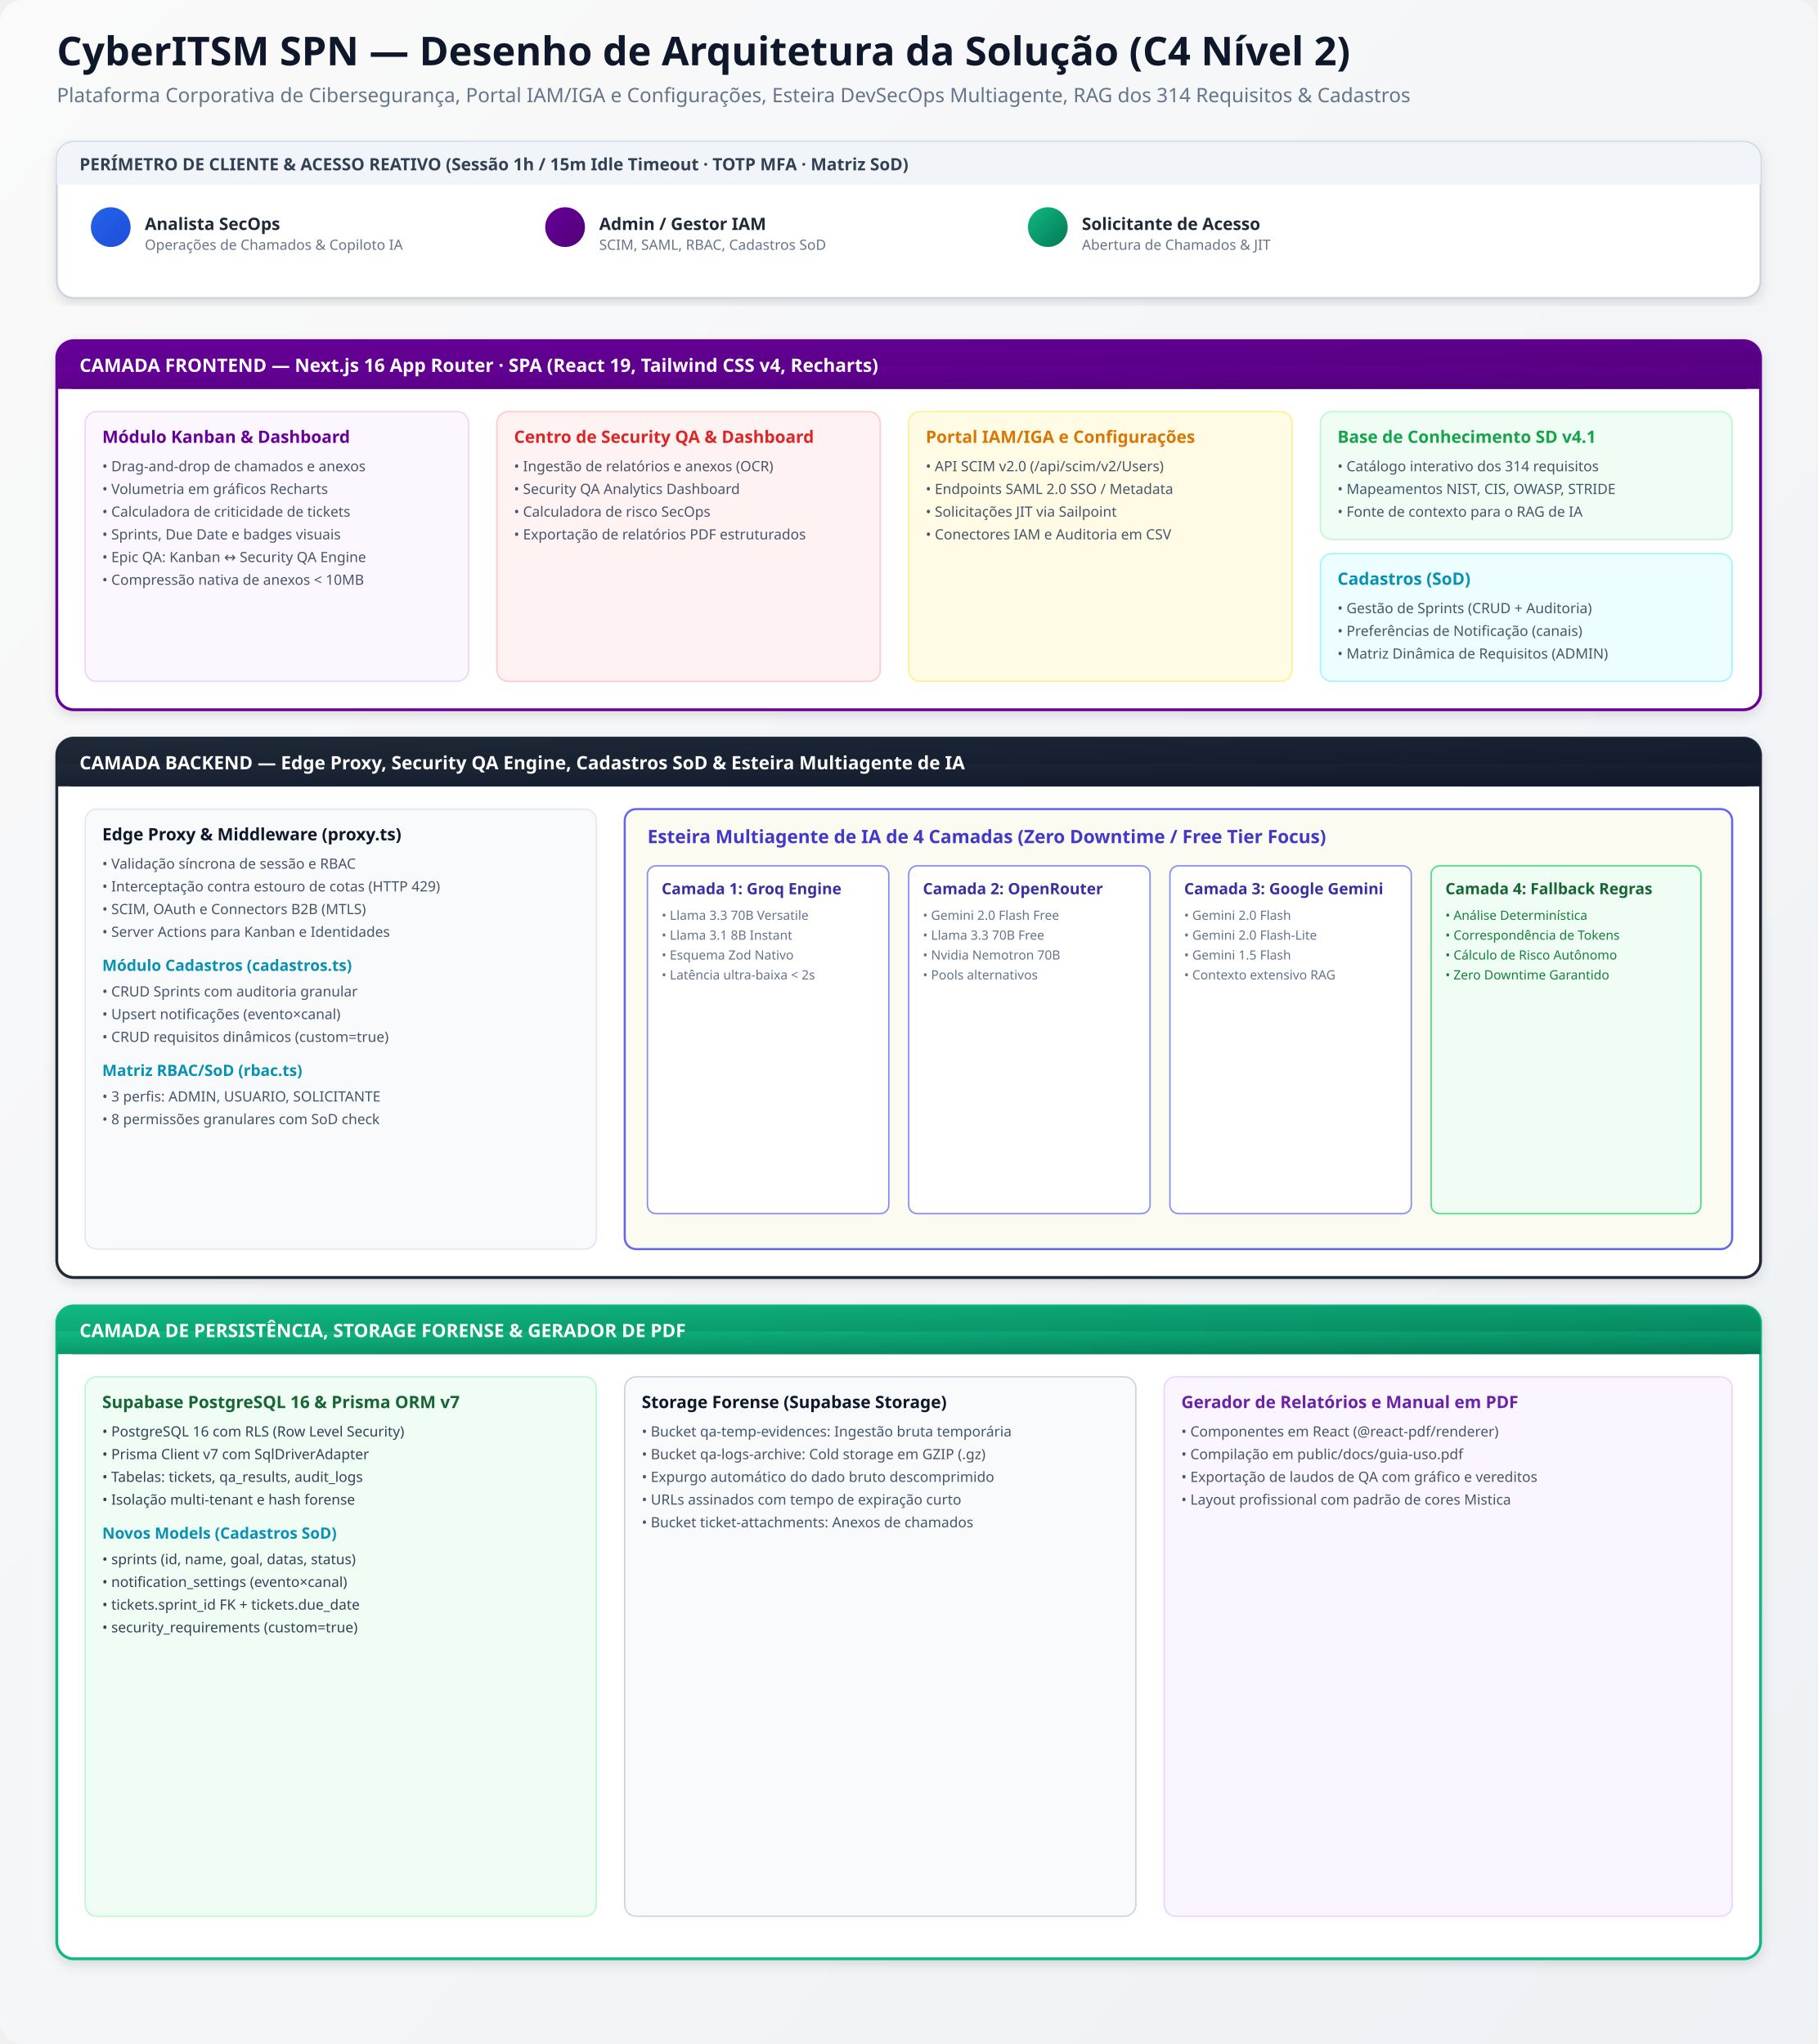
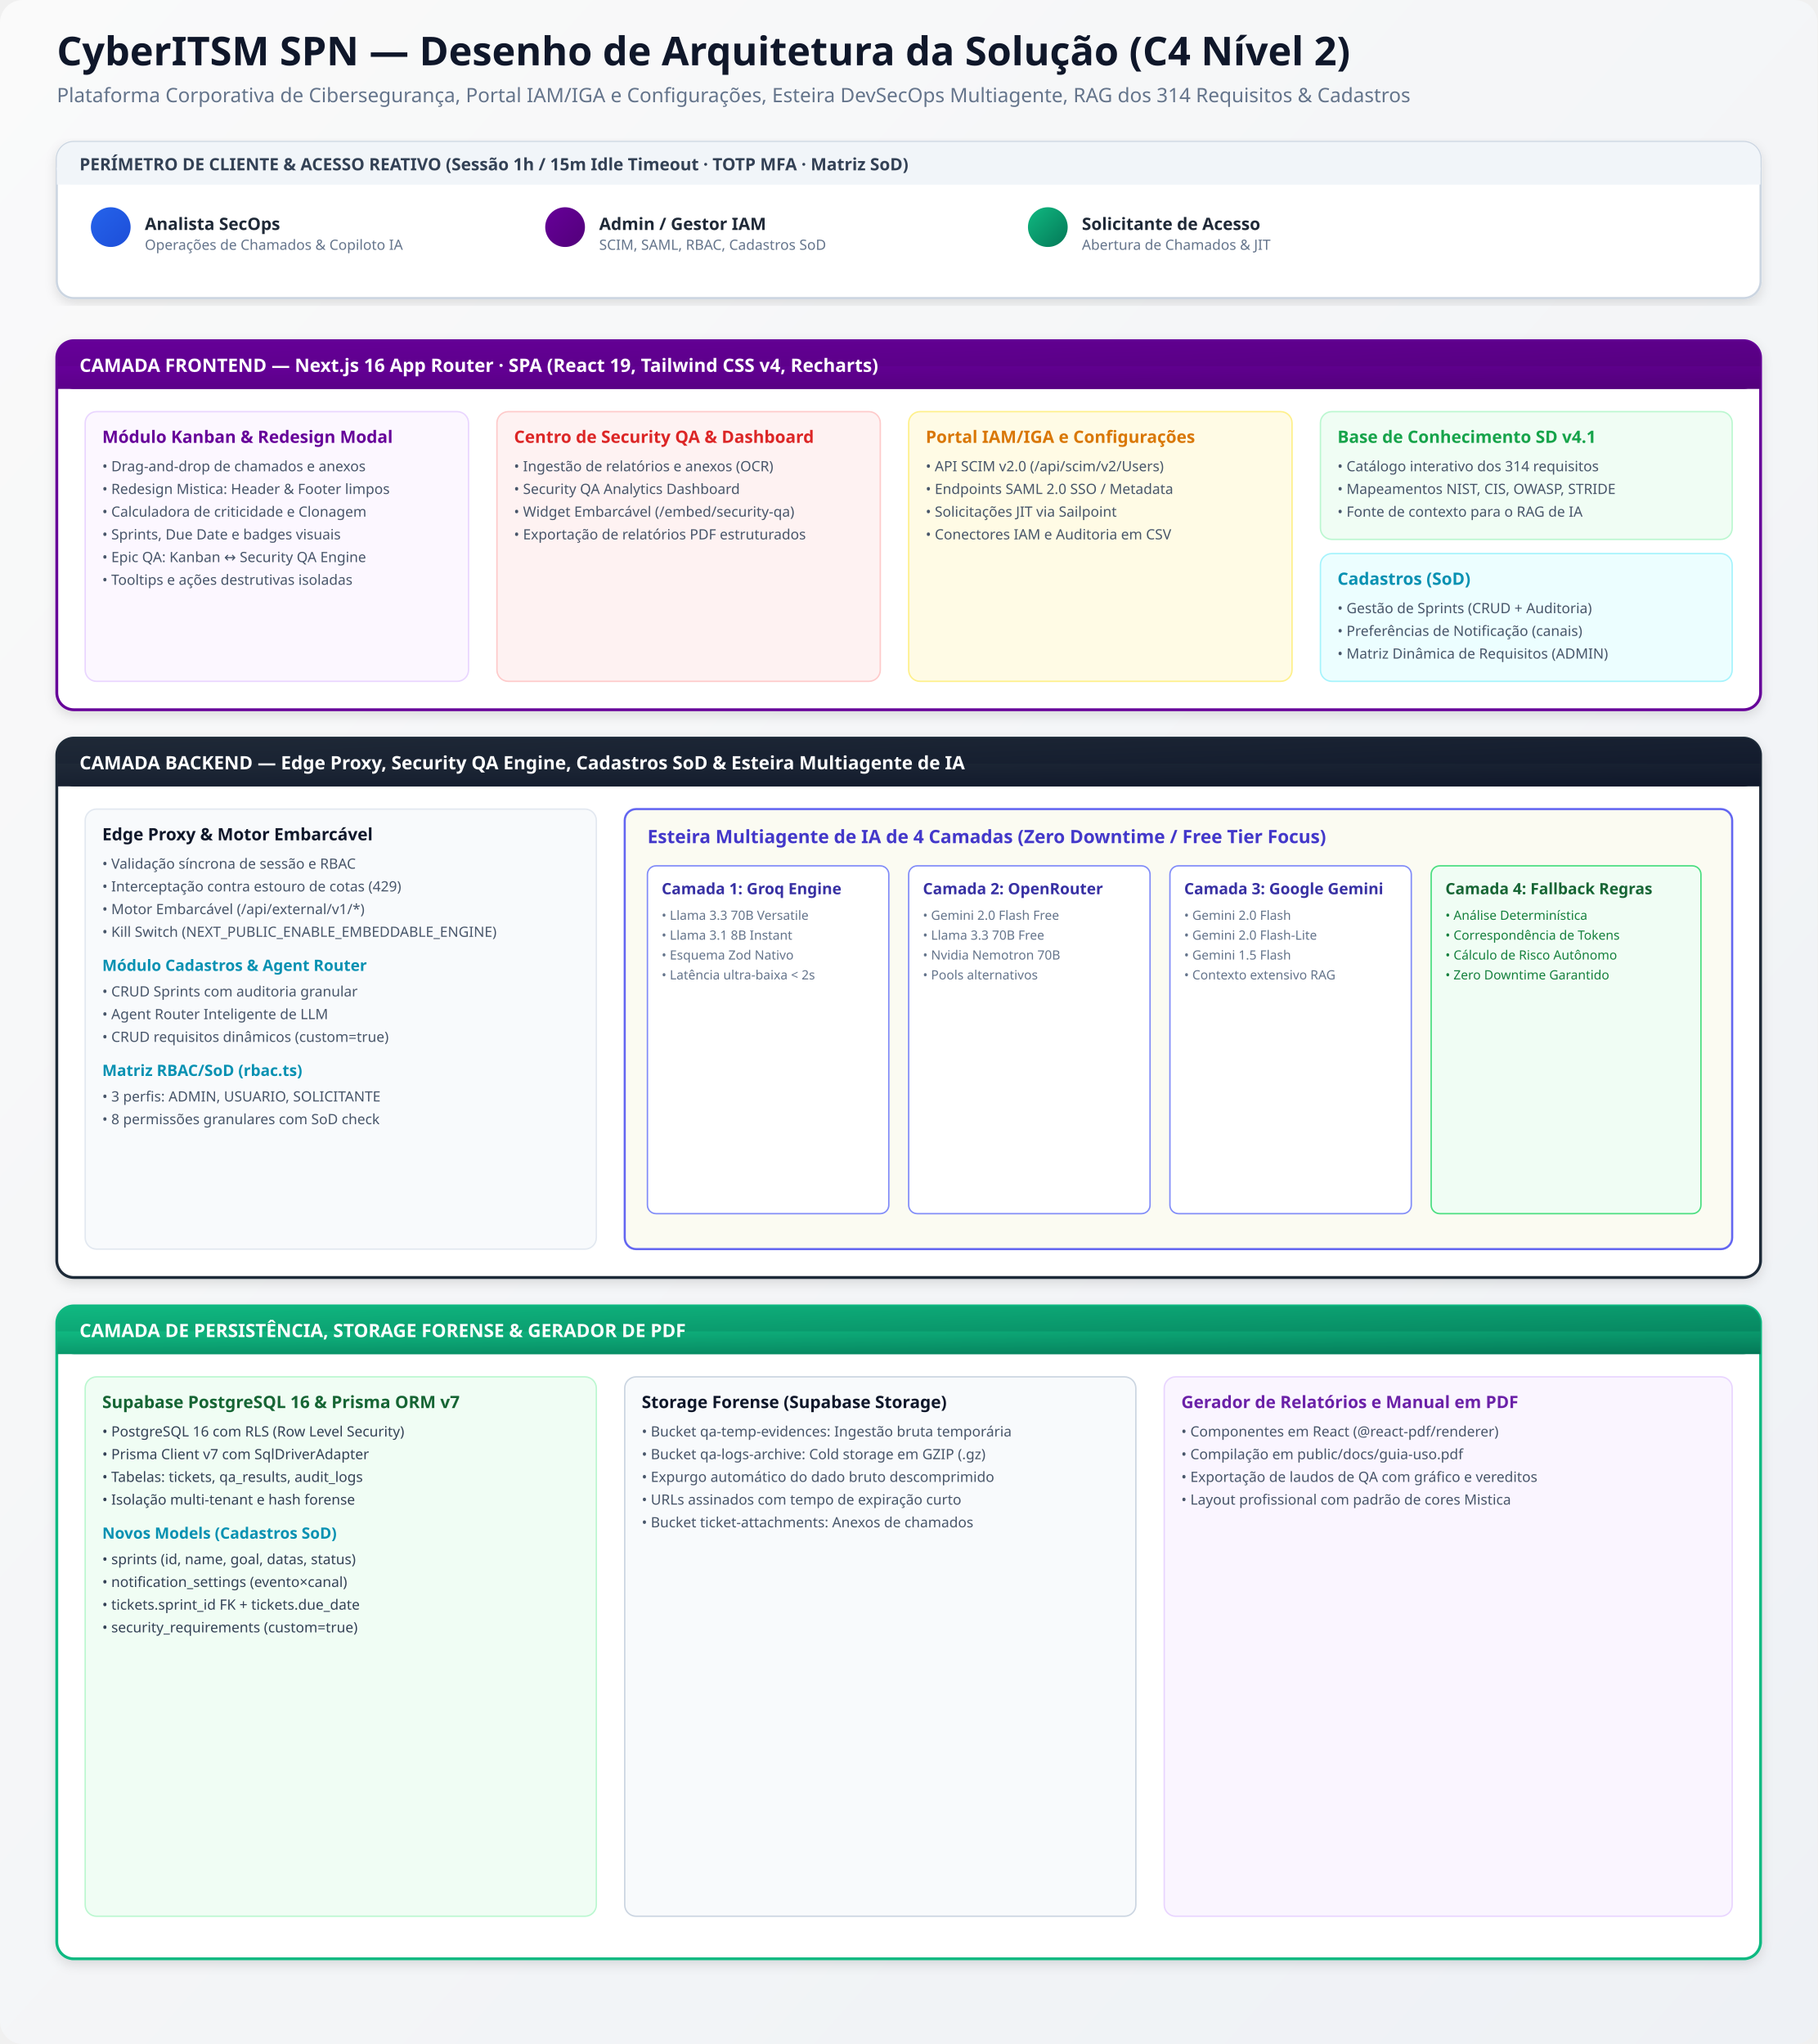
<svg xmlns="http://www.w3.org/2000/svg" viewBox="0 0 1280 1440" width="100%" height="100%">
  <defs>
    <linearGradient id="bg" x1="0%" y1="0%" x2="100%" y2="100%">
      <stop offset="0%" stop-color="#fafafa" />
      <stop offset="100%" stop-color="#eef1f5" />
    </linearGradient>
    <linearGradient id="gUser" x1="0%" y1="0%" x2="100%" y2="100%">
      <stop offset="0%" stop-color="#2563eb" />
      <stop offset="100%" stop-color="#1d4ed8" />
    </linearGradient>
    <linearGradient id="gMistica" x1="0%" y1="0%" x2="100%" y2="100%">
      <stop offset="0%" stop-color="#660099" />
      <stop offset="100%" stop-color="#52007a" />
    </linearGradient>
    <linearGradient id="gVercel" x1="0%" y1="0%" x2="100%" y2="100%">
      <stop offset="0%" stop-color="#1f2937" />
      <stop offset="100%" stop-color="#0f172a" />
    </linearGradient>
    <linearGradient id="gAI" x1="0%" y1="0%" x2="100%" y2="100%">
      <stop offset="0%" stop-color="#4f46e5" />
      <stop offset="100%" stop-color="#3730a3" />
    </linearGradient>
    <linearGradient id="gQA" x1="0%" y1="0%" x2="100%" y2="100%">
      <stop offset="0%" stop-color="#dc2626" />
      <stop offset="100%" stop-color="#991b1b" />
    </linearGradient>
    <linearGradient id="gSupabase" x1="0%" y1="0%" x2="100%" y2="100%">
      <stop offset="0%" stop-color="#10b981" />
      <stop offset="100%" stop-color="#047857" />
    </linearGradient>
    <linearGradient id="gIam" x1="0%" y1="0%" x2="100%" y2="100%">
      <stop offset="0%" stop-color="#f59e0b" />
      <stop offset="100%" stop-color="#d97706" />
    </linearGradient>
    <linearGradient id="gSoD" x1="0%" y1="0%" x2="100%" y2="100%">
      <stop offset="0%" stop-color="#0891b2" />
      <stop offset="100%" stop-color="#0e7490" />
    </linearGradient>
    <marker id="arrow" viewBox="0 0 10 10" refX="7" refY="5" markerWidth="6" markerHeight="6" orient="auto">
      <path d="M 0 0 L 10 5 L 0 10 z" fill="#64748b" />
    </marker>
    <filter id="shadow" x="-5%" y="-5%" width="110%" height="110%">
      <feDropShadow dx="0" dy="3" stdDeviation="4" flood-color="#000" flood-opacity="0.12" />
    </filter>
  </defs>
  <rect width="1280" height="1440" fill="url(#bg)" rx="16" />
  <text x="40" y="46" font-family="'Outfit','Segoe UI',sans-serif" font-size="28" font-weight="bold" fill="#0f172a">CyberITSM SPN — Desenho de Arquitetura da Solução (C4 Nível 2)</text>
  <text x="40" y="72" font-family="'Outfit','Segoe UI',sans-serif" font-size="14" fill="#64748b">Plataforma Corporativa de Cibersegurança, Portal IAM/IGA e Configurações, Esteira DevSecOps Multiagente, RAG dos 314 Requisitos &amp; Cadastros</text>
  <g transform="translate(40,100)">
    <rect width="1200" height="110" rx="12" fill="#ffffff" stroke="#cbd5e1" stroke-width="1.5" filter="url(#shadow)" />
    <rect x="0" y="0" width="1200" height="30" rx="12" fill="#f1f5f9" />
    <rect x="0" y="18" width="1200" height="12" fill="#f1f5f9" />
    <text x="16" y="20" font-family="'Outfit',sans-serif" font-size="12" font-weight="bold" fill="#334155">PERÍMETRO DE CLIENTE &amp; ACESSO REATIVO (Sessão 1h / 15m Idle Timeout · TOTP MFA · Matriz SoD)</text>
    <g transform="translate(20,42)">
      <circle cx="18" cy="18" r="14" fill="url(#gUser)" />
      <text x="42" y="20" font-family="'Outfit',sans-serif" font-size="12" font-weight="bold" fill="#1f2937">Analista SecOps</text>
      <text x="42" y="34" font-family="'Outfit',sans-serif" font-size="10" fill="#64748b">Operações de Chamados &amp; Copiloto IA</text>
    </g>
    <g transform="translate(340,42)">
      <circle cx="18" cy="18" r="14" fill="url(#gMistica)" />
      <text x="42" y="20" font-family="'Outfit',sans-serif" font-size="12" font-weight="bold" fill="#1f2937">Admin / Gestor IAM</text>
      <text x="42" y="34" font-family="'Outfit',sans-serif" font-size="10" fill="#64748b">SCIM, SAML, RBAC, Cadastros SoD</text>
    </g>
    <g transform="translate(680,42)">
      <circle cx="18" cy="18" r="14" fill="url(#gSupabase)" />
      <text x="42" y="20" font-family="'Outfit',sans-serif" font-size="12" font-weight="bold" fill="#1f2937">Solicitante de Acesso</text>
      <text x="42" y="34" font-family="'Outfit',sans-serif" font-size="10" fill="#64748b">Abertura de Chamados &amp; JIT</text>
    </g>
  </g>
  <g transform="translate(40,240)">
    <rect width="1200" height="260" rx="12" fill="#ffffff" stroke="#660099" stroke-width="2" filter="url(#shadow)" />
    <rect width="1200" height="34" rx="12" fill="url(#gMistica)" />
    <rect y="18" width="1200" height="16" fill="url(#gMistica)" />
    <text x="16" y="22" font-family="'Outfit',sans-serif" font-size="13" font-weight="bold" fill="#ffffff">CAMADA FRONTEND — Next.js 16 App Router · SPA (React 19, Tailwind CSS v4, Recharts)</text>
    <g transform="translate(20,50)">
      <rect width="270" height="190" rx="8" fill="#fcf7ff" stroke="#e9d5ff" />
-       <text x="12" y="22" font-family="'Outfit',sans-serif" font-size="12" font-weight="bold" fill="#660099">Módulo Kanban &amp; Dashboard</text>
+       <text x="12" y="22" font-family="'Outfit',sans-serif" font-size="12" font-weight="bold" fill="#660099">Módulo Kanban &amp; Redesign Modal</text>
      <text x="12" y="42" font-family="'Outfit',sans-serif" font-size="10" fill="#475569">• Drag-and-drop de chamados e anexos</text>
-       <text x="12" y="58" font-family="'Outfit',sans-serif" font-size="10" fill="#475569">• Volumetria em gráficos Recharts</text>
-       <text x="12" y="74" font-family="'Outfit',sans-serif" font-size="10" fill="#475569">• Calculadora de criticidade de tickets</text>
+       <text x="12" y="58" font-family="'Outfit',sans-serif" font-size="10" fill="#475569">• Redesign Mistica: Header &amp; Footer limpos</text>
+       <text x="12" y="74" font-family="'Outfit',sans-serif" font-size="10" fill="#475569">• Calculadora de criticidade e Clonagem</text>
      <text x="12" y="90" font-family="'Outfit',sans-serif" font-size="10" fill="#475569">• Sprints, Due Date e badges visuais</text>
      <text x="12" y="106" font-family="'Outfit',sans-serif" font-size="10" fill="#475569">• Epic QA: Kanban ↔ Security QA Engine</text>
-       <text x="12" y="122" font-family="'Outfit',sans-serif" font-size="10" fill="#475569">• Compressão nativa de anexos &lt; 10MB</text>
+       <text x="12" y="122" font-family="'Outfit',sans-serif" font-size="10" fill="#475569">• Tooltips e ações destrutivas isoladas</text>
    </g>
    <g transform="translate(310,50)">
      <rect width="270" height="190" rx="8" fill="#fef2f2" stroke="#fecaca" />
      <text x="12" y="22" font-family="'Outfit',sans-serif" font-size="12" font-weight="bold" fill="#dc2626">Centro de Security QA &amp; Dashboard</text>
      <text x="12" y="42" font-family="'Outfit',sans-serif" font-size="10" fill="#475569">• Ingestão de relatórios e anexos (OCR)</text>
      <text x="12" y="58" font-family="'Outfit',sans-serif" font-size="10" fill="#475569">• Security QA Analytics Dashboard</text>
-       <text x="12" y="74" font-family="'Outfit',sans-serif" font-size="10" fill="#475569">• Calculadora de risco SecOps</text>
+       <text x="12" y="74" font-family="'Outfit',sans-serif" font-size="10" fill="#475569">• Widget Embarcável (/embed/security-qa)</text>
      <text x="12" y="90" font-family="'Outfit',sans-serif" font-size="10" fill="#475569">• Exportação de relatórios PDF estruturados</text>
    </g>
    <g transform="translate(600,50)">
      <rect width="270" height="190" rx="8" fill="#fffbe5" stroke="#fef08a" />
      <text x="12" y="22" font-family="'Outfit',sans-serif" font-size="12" font-weight="bold" fill="#d97706">Portal IAM/IGA e Configurações</text>
      <text x="12" y="42" font-family="'Outfit',sans-serif" font-size="10" fill="#475569">• API SCIM v2.0 (/api/scim/v2/Users)</text>
      <text x="12" y="58" font-family="'Outfit',sans-serif" font-size="10" fill="#475569">• Endpoints SAML 2.0 SSO / Metadata</text>
      <text x="12" y="74" font-family="'Outfit',sans-serif" font-size="10" fill="#475569">• Solicitações JIT via Sailpoint</text>
      <text x="12" y="90" font-family="'Outfit',sans-serif" font-size="10" fill="#475569">• Conectores IAM e Auditoria em CSV</text>
    </g>
    <g transform="translate(890,50)">
      <rect width="290" height="90" rx="8" fill="#f0fdf4" stroke="#bbf7d0" />
      <text x="12" y="22" font-family="'Outfit',sans-serif" font-size="12" font-weight="bold" fill="#16a34a">Base de Conhecimento SD v4.1</text>
      <text x="12" y="42" font-family="'Outfit',sans-serif" font-size="10" fill="#475569">• Catálogo interativo dos 314 requisitos</text>
      <text x="12" y="58" font-family="'Outfit',sans-serif" font-size="10" fill="#475569">• Mapeamentos NIST, CIS, OWASP, STRIDE</text>
      <text x="12" y="74" font-family="'Outfit',sans-serif" font-size="10" fill="#475569">• Fonte de contexto para o RAG de IA</text>
    </g>
    <g transform="translate(890,150)">
      <rect width="290" height="90" rx="8" fill="#ecfeff" stroke="#a5f3fc" />
      <text x="12" y="22" font-family="'Outfit',sans-serif" font-size="12" font-weight="bold" fill="#0891b2">Cadastros (SoD)</text>
      <text x="12" y="42" font-family="'Outfit',sans-serif" font-size="10" fill="#475569">• Gestão de Sprints (CRUD + Auditoria)</text>
      <text x="12" y="58" font-family="'Outfit',sans-serif" font-size="10" fill="#475569">• Preferências de Notificação (canais)</text>
      <text x="12" y="74" font-family="'Outfit',sans-serif" font-size="10" fill="#475569">• Matriz Dinâmica de Requisitos (ADMIN)</text>
    </g>
  </g>
  <g transform="translate(40,520)">
    <rect width="1200" height="380" rx="12" fill="#ffffff" stroke="#1f2937" stroke-width="2" filter="url(#shadow)" />
    <rect width="1200" height="34" rx="12" fill="url(#gVercel)" />
    <rect y="18" width="1200" height="16" fill="url(#gVercel)" />
    <text x="16" y="22" font-family="'Outfit',sans-serif" font-size="13" font-weight="bold" fill="#ffffff">CAMADA BACKEND — Edge Proxy, Security QA Engine, Cadastros SoD &amp; Esteira Multiagente de IA</text>
    <g transform="translate(20,50)">
      <rect width="360" height="310" rx="8" fill="#f8fafc" stroke="#e2e8f0" />
-       <text x="12" y="22" font-family="'Outfit',sans-serif" font-size="12" font-weight="bold" fill="#0f172a">Edge Proxy &amp; Middleware (proxy.ts)</text>
+       <text x="12" y="22" font-family="'Outfit',sans-serif" font-size="12" font-weight="bold" fill="#0f172a">Edge Proxy &amp; Motor Embarcável</text>
      <text x="12" y="42" font-family="'Outfit',sans-serif" font-size="10" fill="#475569">• Validação síncrona de sessão e RBAC</text>
-       <text x="12" y="58" font-family="'Outfit',sans-serif" font-size="10" fill="#475569">• Interceptação contra estouro de cotas (HTTP 429)</text>
-       <text x="12" y="74" font-family="'Outfit',sans-serif" font-size="10" fill="#475569">• SCIM, OAuth e Connectors B2B (MTLS)</text>
-       <text x="12" y="90" font-family="'Outfit',sans-serif" font-size="10" fill="#475569">• Server Actions para Kanban e Identidades</text>
-       <text x="12" y="114" font-family="'Outfit',sans-serif" font-size="11" font-weight="bold" fill="#0891b2">Módulo Cadastros (cadastros.ts)</text>
+       <text x="12" y="58" font-family="'Outfit',sans-serif" font-size="10" fill="#475569">• Interceptação contra estouro de cotas (429)</text>
+       <text x="12" y="74" font-family="'Outfit',sans-serif" font-size="10" fill="#475569">• Motor Embarcável (/api/external/v1/*)</text>
+       <text x="12" y="90" font-family="'Outfit',sans-serif" font-size="10" fill="#475569">• Kill Switch (NEXT_PUBLIC_ENABLE_EMBEDDABLE_ENGINE)</text>
+       <text x="12" y="114" font-family="'Outfit',sans-serif" font-size="11" font-weight="bold" fill="#0891b2">Módulo Cadastros &amp; Agent Router</text>
      <text x="12" y="132" font-family="'Outfit',sans-serif" font-size="10" fill="#475569">• CRUD Sprints com auditoria granular</text>
-       <text x="12" y="148" font-family="'Outfit',sans-serif" font-size="10" fill="#475569">• Upsert notificações (evento×canal)</text>
+       <text x="12" y="148" font-family="'Outfit',sans-serif" font-size="10" fill="#475569">• Agent Router Inteligente de LLM</text>
      <text x="12" y="164" font-family="'Outfit',sans-serif" font-size="10" fill="#475569">• CRUD requisitos dinâmicos (custom=true)</text>
      <text x="12" y="188" font-family="'Outfit',sans-serif" font-size="11" font-weight="bold" fill="#0891b2">Matriz RBAC/SoD (rbac.ts)</text>
      <text x="12" y="206" font-family="'Outfit',sans-serif" font-size="10" fill="#475569">• 3 perfis: ADMIN, USUARIO, SOLICITANTE</text>
      <text x="12" y="222" font-family="'Outfit',sans-serif" font-size="10" fill="#475569">• 8 permissões granulares com SoD check</text>
    </g>
    <g transform="translate(400,50)">
      <rect width="780" height="310" rx="8" fill="#eeefbe" fill-opacity="0.2" stroke="#6366f1" stroke-width="1.5" />
      <text x="16" y="24" font-family="'Outfit',sans-serif" font-size="13" font-weight="bold" fill="#4338ca">Esteira Multiagente de IA de 4 Camadas (Zero Downtime / Free Tier Focus)</text>
      <g transform="translate(16,40)">
        <rect width="170" height="245" rx="6" fill="#ffffff" stroke="#818cf8" />
        <text x="10" y="20" font-family="'Outfit',sans-serif" font-size="11" font-weight="bold" fill="#3730a3">Camada 1: Groq Engine</text>
        <text x="10" y="38" font-family="'Outfit',sans-serif" font-size="9" fill="#64748b">• Llama 3.3 70B Versatile</text>
        <text x="10" y="52" font-family="'Outfit',sans-serif" font-size="9" fill="#64748b">• Llama 3.1 8B Instant</text>
        <text x="10" y="66" font-family="'Outfit',sans-serif" font-size="9" fill="#64748b">• Esquema Zod Nativo</text>
        <text x="10" y="80" font-family="'Outfit',sans-serif" font-size="9" fill="#64748b">• Latência ultra-baixa &lt; 2s</text>
      </g>
      <g transform="translate(200,40)">
        <rect width="170" height="245" rx="6" fill="#ffffff" stroke="#818cf8" />
        <text x="10" y="20" font-family="'Outfit',sans-serif" font-size="11" font-weight="bold" fill="#3730a3">Camada 2: OpenRouter</text>
        <text x="10" y="38" font-family="'Outfit',sans-serif" font-size="9" fill="#64748b">• Gemini 2.0 Flash Free</text>
        <text x="10" y="52" font-family="'Outfit',sans-serif" font-size="9" fill="#64748b">• Llama 3.3 70B Free</text>
        <text x="10" y="66" font-family="'Outfit',sans-serif" font-size="9" fill="#64748b">• Nvidia Nemotron 70B</text>
        <text x="10" y="80" font-family="'Outfit',sans-serif" font-size="9" fill="#64748b">• Pools alternativos</text>
      </g>
      <g transform="translate(384,40)">
        <rect width="170" height="245" rx="6" fill="#ffffff" stroke="#818cf8" />
        <text x="10" y="20" font-family="'Outfit',sans-serif" font-size="11" font-weight="bold" fill="#3730a3">Camada 3: Google Gemini</text>
        <text x="10" y="38" font-family="'Outfit',sans-serif" font-size="9" fill="#64748b">• Gemini 2.0 Flash</text>
        <text x="10" y="52" font-family="'Outfit',sans-serif" font-size="9" fill="#64748b">• Gemini 2.0 Flash-Lite</text>
        <text x="10" y="66" font-family="'Outfit',sans-serif" font-size="9" fill="#64748b">• Gemini 1.5 Flash</text>
        <text x="10" y="80" font-family="'Outfit',sans-serif" font-size="9" fill="#64748b">• Contexto extensivo RAG</text>
      </g>
      <g transform="translate(568,40)">
        <rect width="190" height="245" rx="6" fill="#f0fdf4" stroke="#4ade80" />
        <text x="10" y="20" font-family="'Outfit',sans-serif" font-size="11" font-weight="bold" fill="#166534">Camada 4: Fallback Regras</text>
        <text x="10" y="38" font-family="'Outfit',sans-serif" font-size="9" fill="#15803d">• Análise Determinística</text>
        <text x="10" y="52" font-family="'Outfit',sans-serif" font-size="9" fill="#15803d">• Correspondência de Tokens</text>
        <text x="10" y="66" font-family="'Outfit',sans-serif" font-size="9" fill="#15803d">• Cálculo de Risco Autônomo</text>
        <text x="10" y="80" font-family="'Outfit',sans-serif" font-size="9" fill="#15803d">• Zero Downtime Garantido</text>
      </g>
    </g>
  </g>
  <g transform="translate(40,920)">
    <rect width="1200" height="460" rx="12" fill="#ffffff" stroke="#10b981" stroke-width="2" filter="url(#shadow)" />
    <rect width="1200" height="34" rx="12" fill="url(#gSupabase)" />
    <rect y="18" width="1200" height="16" fill="url(#gSupabase)" />
    <text x="16" y="22" font-family="'Outfit',sans-serif" font-size="13" font-weight="bold" fill="#ffffff">CAMADA DE PERSISTÊNCIA, STORAGE FORENSE &amp; GERADOR DE PDF</text>
    <g transform="translate(20,50)">
      <rect width="360" height="380" rx="8" fill="#f0fdf4" stroke="#bbf7d0" />
      <text x="12" y="22" font-family="'Outfit',sans-serif" font-size="12" font-weight="bold" fill="#166534">Supabase PostgreSQL 16 &amp; Prisma ORM v7</text>
      <text x="12" y="42" font-family="'Outfit',sans-serif" font-size="10" fill="#334155">• PostgreSQL 16 com RLS (Row Level Security)</text>
      <text x="12" y="58" font-family="'Outfit',sans-serif" font-size="10" fill="#334155">• Prisma Client v7 com SqlDriverAdapter</text>
      <text x="12" y="74" font-family="'Outfit',sans-serif" font-size="10" fill="#334155">• Tabelas: tickets, qa_results, audit_logs</text>
      <text x="12" y="90" font-family="'Outfit',sans-serif" font-size="10" fill="#334155">• Isolação multi-tenant e hash forense</text>
      <text x="12" y="114" font-family="'Outfit',sans-serif" font-size="11" font-weight="bold" fill="#0891b2">Novos Models (Cadastros SoD)</text>
      <text x="12" y="132" font-family="'Outfit',sans-serif" font-size="10" fill="#334155">• sprints (id, name, goal, datas, status)</text>
      <text x="12" y="148" font-family="'Outfit',sans-serif" font-size="10" fill="#334155">• notification_settings (evento×canal)</text>
      <text x="12" y="164" font-family="'Outfit',sans-serif" font-size="10" fill="#334155">• tickets.sprint_id FK + tickets.due_date</text>
      <text x="12" y="180" font-family="'Outfit',sans-serif" font-size="10" fill="#334155">• security_requirements (custom=true)</text>
    </g>
    <g transform="translate(400,50)">
      <rect width="360" height="380" rx="8" fill="#f8fafc" stroke="#cbd5e1" />
      <text x="12" y="22" font-family="'Outfit',sans-serif" font-size="12" font-weight="bold" fill="#0f172a">Storage Forense (Supabase Storage)</text>
      <text x="12" y="42" font-family="'Outfit',sans-serif" font-size="10" fill="#475569">• Bucket qa-temp-evidences: Ingestão bruta temporária</text>
      <text x="12" y="58" font-family="'Outfit',sans-serif" font-size="10" fill="#475569">• Bucket qa-logs-archive: Cold storage em GZIP (.gz)</text>
      <text x="12" y="74" font-family="'Outfit',sans-serif" font-size="10" fill="#475569">• Expurgo automático do dado bruto descomprimido</text>
      <text x="12" y="90" font-family="'Outfit',sans-serif" font-size="10" fill="#475569">• URLs assinados com tempo de expiração curto</text>
      <text x="12" y="106" font-family="'Outfit',sans-serif" font-size="10" fill="#475569">• Bucket ticket-attachments: Anexos de chamados</text>
    </g>
    <g transform="translate(780,50)">
      <rect width="400" height="380" rx="8" fill="#faf5ff" stroke="#e9d5ff" />
      <text x="12" y="22" font-family="'Outfit',sans-serif" font-size="12" font-weight="bold" fill="#6b21a8">Gerador de Relatórios e Manual em PDF</text>
      <text x="12" y="42" font-family="'Outfit',sans-serif" font-size="10" fill="#475569">• Componentes em React (@react-pdf/renderer)</text>
      <text x="12" y="58" font-family="'Outfit',sans-serif" font-size="10" fill="#475569">• Compilação em public/docs/guia-uso.pdf</text>
      <text x="12" y="74" font-family="'Outfit',sans-serif" font-size="10" fill="#475569">• Exportação de laudos de QA com gráfico e vereditos</text>
      <text x="12" y="90" font-family="'Outfit',sans-serif" font-size="10" fill="#475569">• Layout profissional com padrão de cores Mistica</text>
    </g>
  </g>
</svg>
